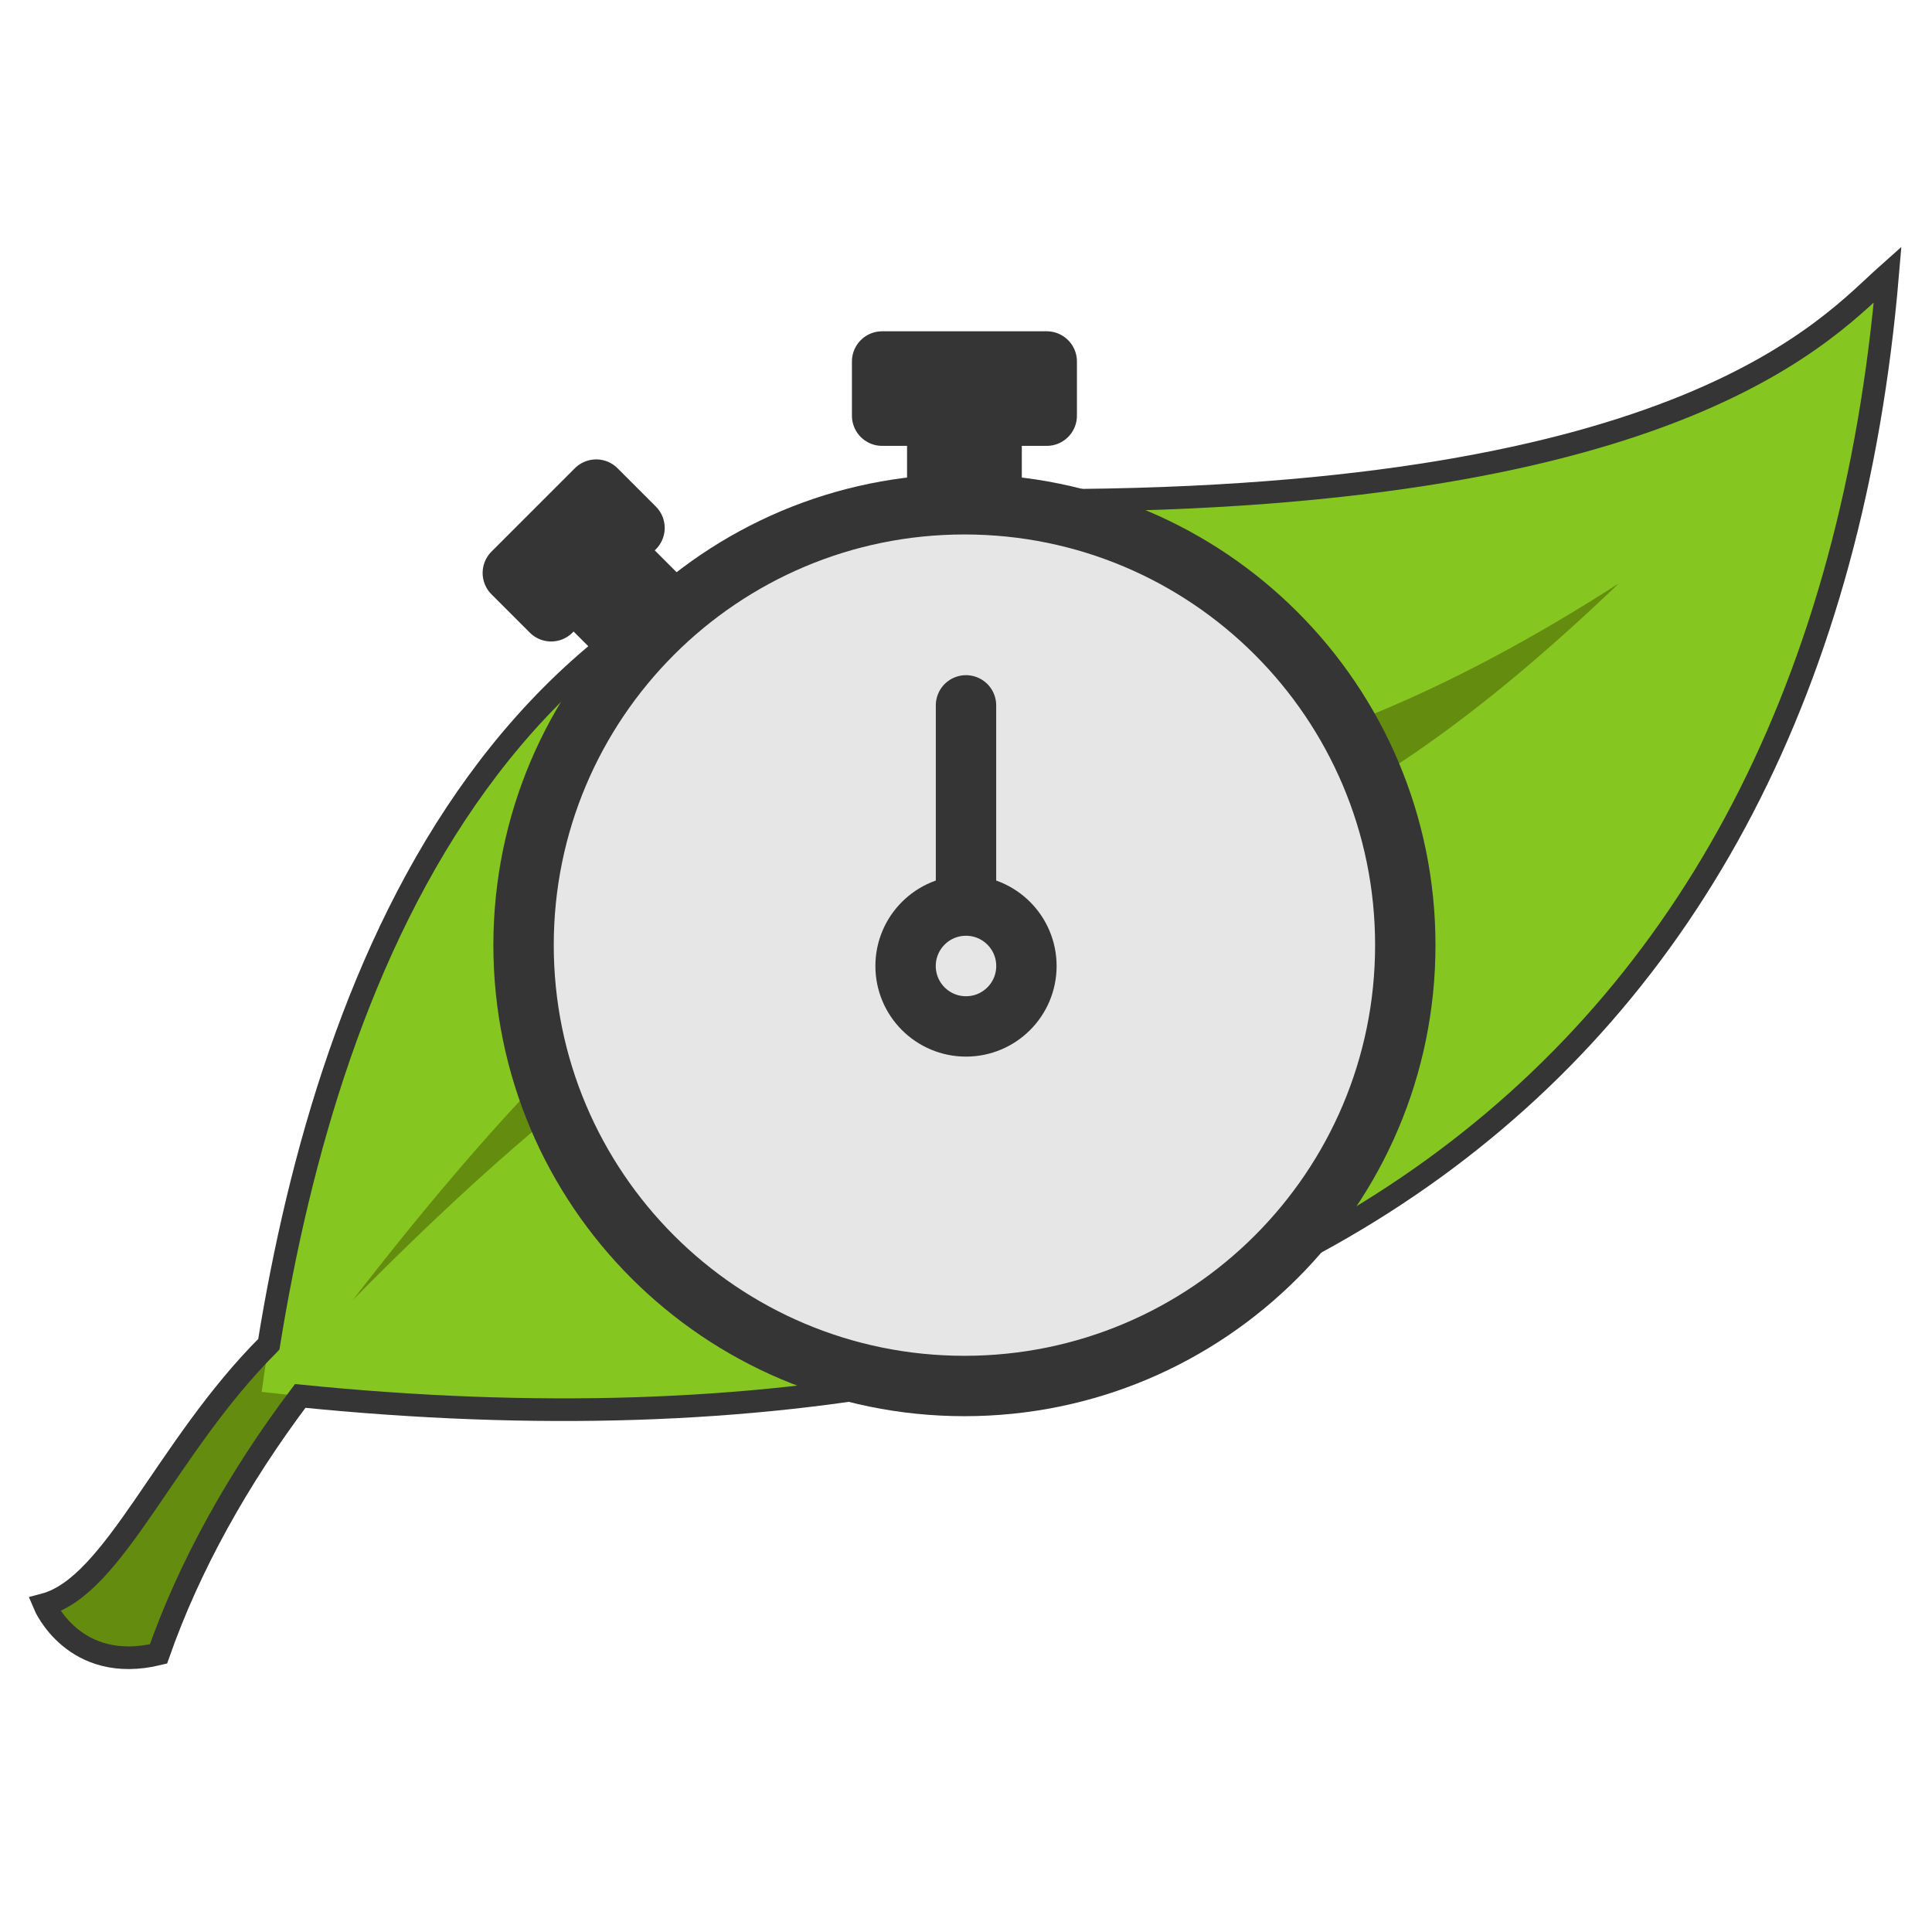
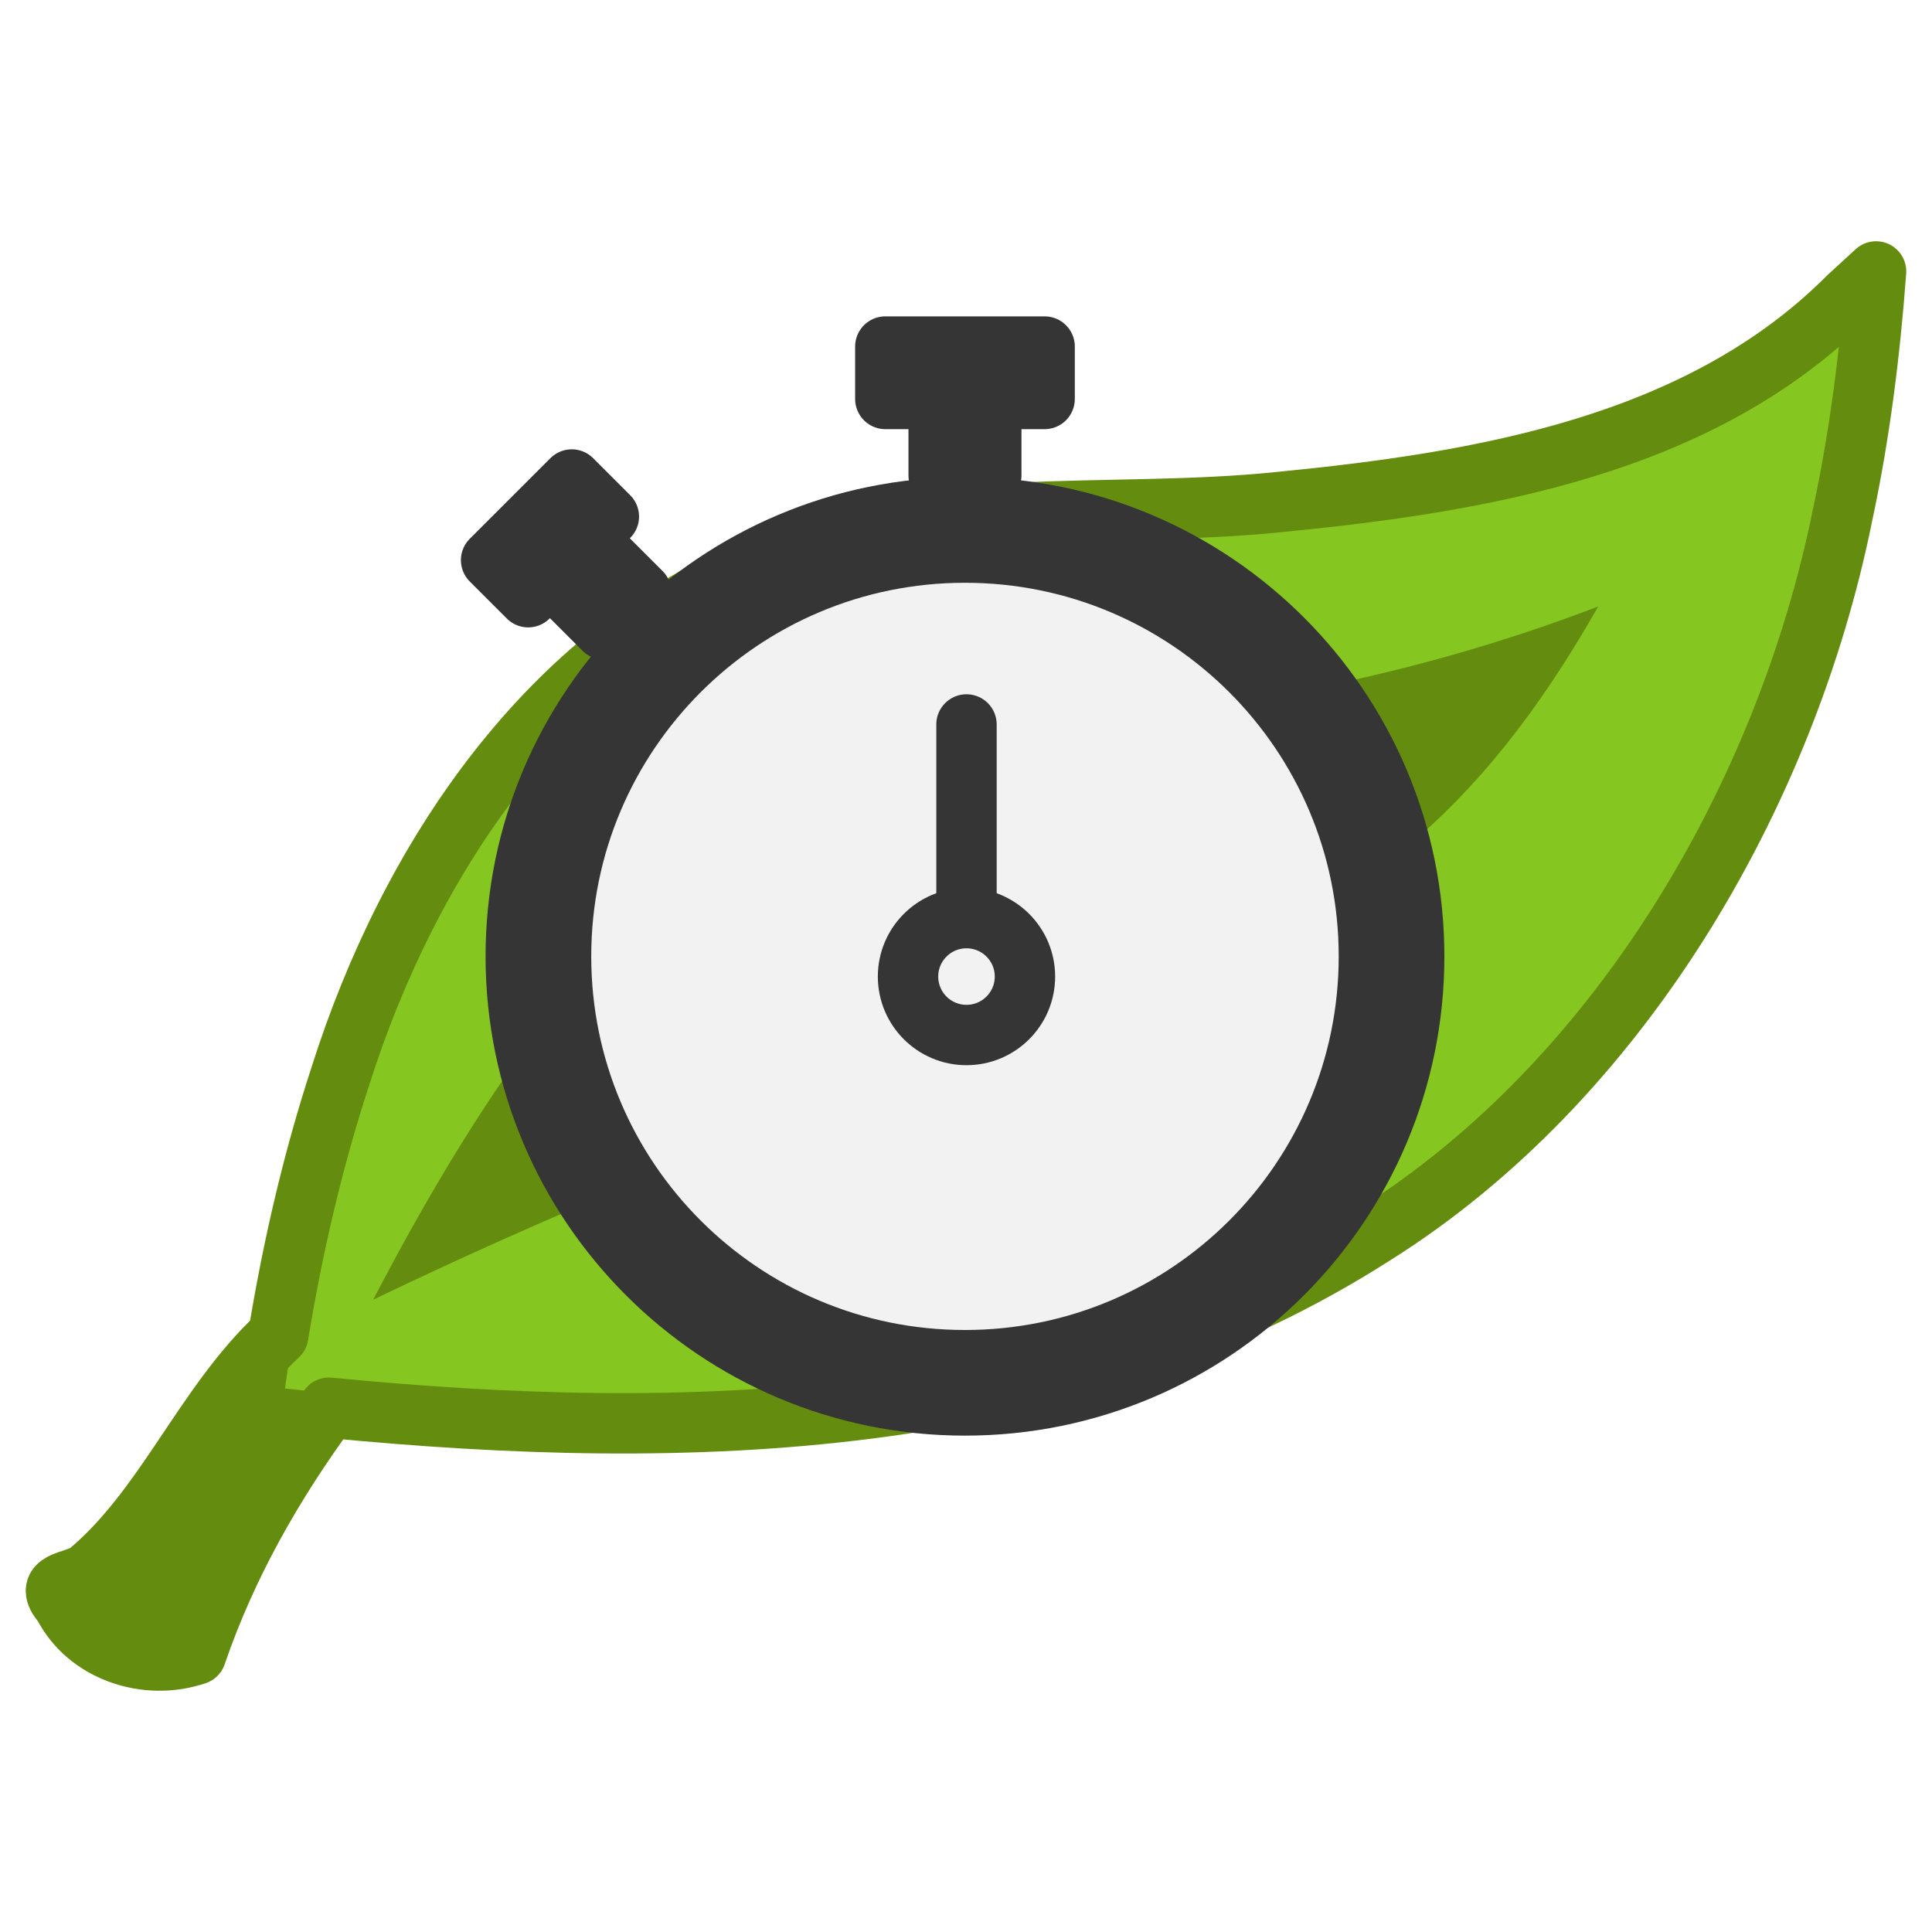
<svg xmlns="http://www.w3.org/2000/svg" width="256" height="256" id="svg2" version="1.1">
  <defs id="defs4">
-     <filter id="filter3823">
-       <feGaussianBlur stdDeviation="1.614" id="feGaussianBlur3825" />
-     </filter>
-   </defs>
+     </defs>
  <g id="layer1" transform="translate(0,-796.3622)">
    <g id="g3791" transform="matrix(1.078924,0,0,1.078924,-12.61032,-73.28585)">
-       <path id="path3007" d="m 17.136,1003.106 c 8.614,-2.282 14.853,-19.254 27.506,-31.907 6.964,-6.964 46.486,-62.714 88.57,-69.591 42.085,-6.877 85.82,-31.082 85.82,-31.082 0,0 -36.556,48.642 -72.342,50.337 -50.106,2.373 -100.387,45.106 -115.526,88.295 -10.413,2.53 -14.028,-6.051 -14.028,-6.051 z" style="fill:#648c0f;fill-opacity:1;stroke:none" />
-       <path id="path3009" d="m 243.516,839.717 c -7.08,6.297 -24.756,27.636 -102.878,27.783 -69.942,0.132 -90.275,62.891 -96.819,109.472 C 162.264,990.454 234.882,941.568 243.516,839.717 z m -33.008,37.96 c -71.375,68.292 -71.726,2.975 -155.491,88.02 70.253,-90.836 79.178,-38.984 155.491,-88.02 z" style="fill:#86c620;fill-opacity:1;stroke:none" />
-       <path style="fill:none;fill-opacity:1;stroke:#353535;stroke-opacity:1;stroke-width:3;stroke-miterlimit:4;stroke-dasharray:none" d="M 250.125 36.344 C 242.486 43.137 223.413 66.154 139.125 66.312 C 66.781 66.449 43.636 128.668 35.625 178.094 C 35.605 178.114 35.582 178.168 35.562 178.188 C 21.911 191.839 15.169 210.163 5.875 212.625 C 5.875 212.625 9.765 221.886 21 219.156 C 25.084 207.507 31.554 195.884 39.781 184.969 C 164.548 197.54 240.935 144.76 250.125 36.344 z " transform="matrix(0.9268491,0,0,0.9268491,11.68787,806.0325)" id="path3842" />
+       <path id="path3007" d="m 20.866,1001.837 c 8.335,-2.207 14.372,-18.624 26.615,-30.863 6.738,-6.736 29.296,-65.905 79.145,-72.556 40.897,-5.457 89.591,-24.822 89.591,-24.822 0,0 -20.965,64.172 -55.578,66.056 -42.162,2.295 -111.55,26.262 -126.199,68.037 -10.075,2.447 -13.573,-5.853 -13.573,-5.853 z" style="fill:#648c0f;fill-opacity:1;stroke:none" />
+       <path id="path3009" d="m 239.906,843.795 c -6.85,6.09 -23.953,26.731 -99.542,26.874 C 72.689,870.797 53.016,931.501 46.684,976.558 161.288,989.599 231.553,942.313 239.906,843.795 z M 207.969,880.513 C 177.805,933.636 146.854,922.667 57.519,965.652 104.849,874.747 134.785,908.517 207.969,880.513 z" style="fill:#86c620;fill-opacity:1;stroke:none" />
+       <path style="fill:none;stroke:#648c0f;stroke-width:7.415;stroke-linecap:round;stroke-linejoin:round;stroke-miterlimit:4;stroke-opacity:1;stroke-dasharray:none" d="m 238.701,842.479 c -18.253,18.334 -45.174,22.788 -69.95,25.214 -21.174,2.183 -43.461,-1.201 -63.421,7.704 -26.482,10.692 -43.405,36.257 -51.818,62.728 -3.405,10.392 -5.881,21.098 -7.651,31.91 -9.172,8.567 -13.798,21.116 -23.345,29.109 -1.872,1.323 -5.706,0.921 -3.055,3.95 2.905,5.798 10.223,8.222 16.311,6.136 3.744,-10.946 9.455,-20.978 16.311,-30.313 44.054,4.3 90.593,3.017 128.565,-21.369 29.95,-18.903 50.358,-53.799 57.318,-88.209 2.125,-9.895 3.38,-19.894 4.126,-29.969 -1.13,1.037 -2.261,2.073 -3.391,3.11 z" id="path3842" />
    </g>
-     <g id="g3835" transform="matrix(0.7738662,0,0,0.7738662,28.73701,206.265)">
-       <path transform="matrix(0.9352332,0,0,0.9352332,6.753705,810.865)" d="m 210.357,121.357 c 0,44.577 -36.137,80.714 -80.714,80.714 -44.577,0 -80.714,-36.137 -80.714,-80.714 0,-44.577 36.137,-80.714 80.714,-80.714 44.577,0 80.714,36.137 80.714,80.714 z" id="path3796" style="fill:#e6e6e6;fill-opacity:1;stroke:#353535;stroke-width:11.054;stroke-linecap:round;stroke-linejoin:round;stroke-miterlimit:4;stroke-opacity:1;stroke-dasharray:none;stroke-dashoffset:0" />
-       <path id="path3798" d="m 128.269,916.839 0,-33.533" style="fill:none;stroke:#353535;stroke-width:10.338;stroke-linecap:round;stroke-linejoin:miter;stroke-miterlimit:4;stroke-opacity:1;stroke-dasharray:none" />
-       <path style="fill:none;stroke:#353535;stroke-width:80.65;stroke-linecap:round;stroke-linejoin:round;stroke-miterlimit:4;stroke-opacity:1;stroke-dasharray:none;stroke-dashoffset:0" id="path3821" d="m 210.357,121.357 a 80.714,80.714 0 1 1 -161.429,0 80.714,80.714 0 1 1 161.429,0 z" transform="matrix(0.1281795,0,0,0.1281795,111.6514,912.3791)" />
-       <path transform="translate(0,796.3622)" id="rect3827" d="m 113.906,28.062 0,9.281 9.438,0 0,13.531 9.312,0 0,-13.531 9.438,0 0,-9.281 -28.188,0 z" style="fill:#353535;fill-opacity:1;stroke:#353535;stroke-width:10.338;stroke-linecap:round;stroke-linejoin:round;stroke-miterlimit:4;stroke-opacity:1;stroke-dashoffset:0" />
-       <path style="fill:#353535;fill-opacity:1;stroke:#353535;stroke-width:10.338;stroke-linecap:round;stroke-linejoin:round;stroke-miterlimit:4;stroke-opacity:1;stroke-dashoffset:0" d="m 50.673,860.636 6.563,6.563 3.845,-3.845 9.568,9.568 6.585,-6.585 -9.568,-9.568 3.845,-3.845 -6.563,-6.563 z" id="path3833" />
+     <g id="g3835" transform="matrix(0.7487767,0,0,0.7485349,32.02015,231.1709)">
+       <path transform="matrix(0.9352332,0,0,0.9352332,6.753705,810.865)" d="m 210.357,121.357 c 0,44.577 -36.137,80.714 -80.714,80.714 -44.577,0 -80.714,-36.137 -80.714,-80.714 0,-44.577 36.137,-80.714 80.714,-80.714 44.577,0 80.714,36.137 80.714,80.714 z" id="path3796" style="fill:#f2f2f2;fill-opacity:1;stroke:#353535;stroke-width:19.995;stroke-linecap:round;stroke-linejoin:round;stroke-miterlimit:4;stroke-opacity:1;stroke-dasharray:none;stroke-dashoffset:0" />
+       <path id="path3798" d="m 128.269,916.839 0,-33.533" style="fill:none;stroke:#353535;stroke-width:10.686;stroke-linecap:round;stroke-linejoin:miter;stroke-miterlimit:4;stroke-opacity:1;stroke-dasharray:none" />
+       <path style="fill:none;stroke:#353535;stroke-width:83.366;stroke-linecap:round;stroke-linejoin:round;stroke-miterlimit:4;stroke-opacity:1;stroke-dasharray:none;stroke-dashoffset:0" id="path3821" d="m 210.357,121.357 c 0,44.577 -36.137,80.714 -80.714,80.714 -44.577,0 -80.714,-36.137 -80.714,-80.714 0,-44.577 36.137,-80.714 80.714,-80.714 44.577,0 80.714,36.137 80.714,80.714 z" transform="matrix(0.1281795,0,0,0.1281795,111.6514,912.3791)" />
+       <path id="rect3827" d="m 113.906,816.409 0,9.281 9.438,0 0,13.531 9.312,0 0,-13.531 9.438,0 0,-9.281 -28.188,0 z" style="fill:#353535;fill-opacity:1;stroke:#353535;stroke-width:10.686;stroke-linecap:round;stroke-linejoin:round;stroke-miterlimit:4;stroke-opacity:1;stroke-dashoffset:0" />
+       <path style="fill:#353535;fill-opacity:1;stroke:#353535;stroke-width:10.686;stroke-linecap:round;stroke-linejoin:round;stroke-miterlimit:4;stroke-opacity:1;stroke-dashoffset:0" d="m 44.143,854.219 6.563,6.562 3.845,-3.845 9.568,9.568 6.585,-6.585 -9.568,-9.568 3.845,-3.845 -6.563,-6.562 z" id="path3833" />
    </g>
  </g>
</svg>
